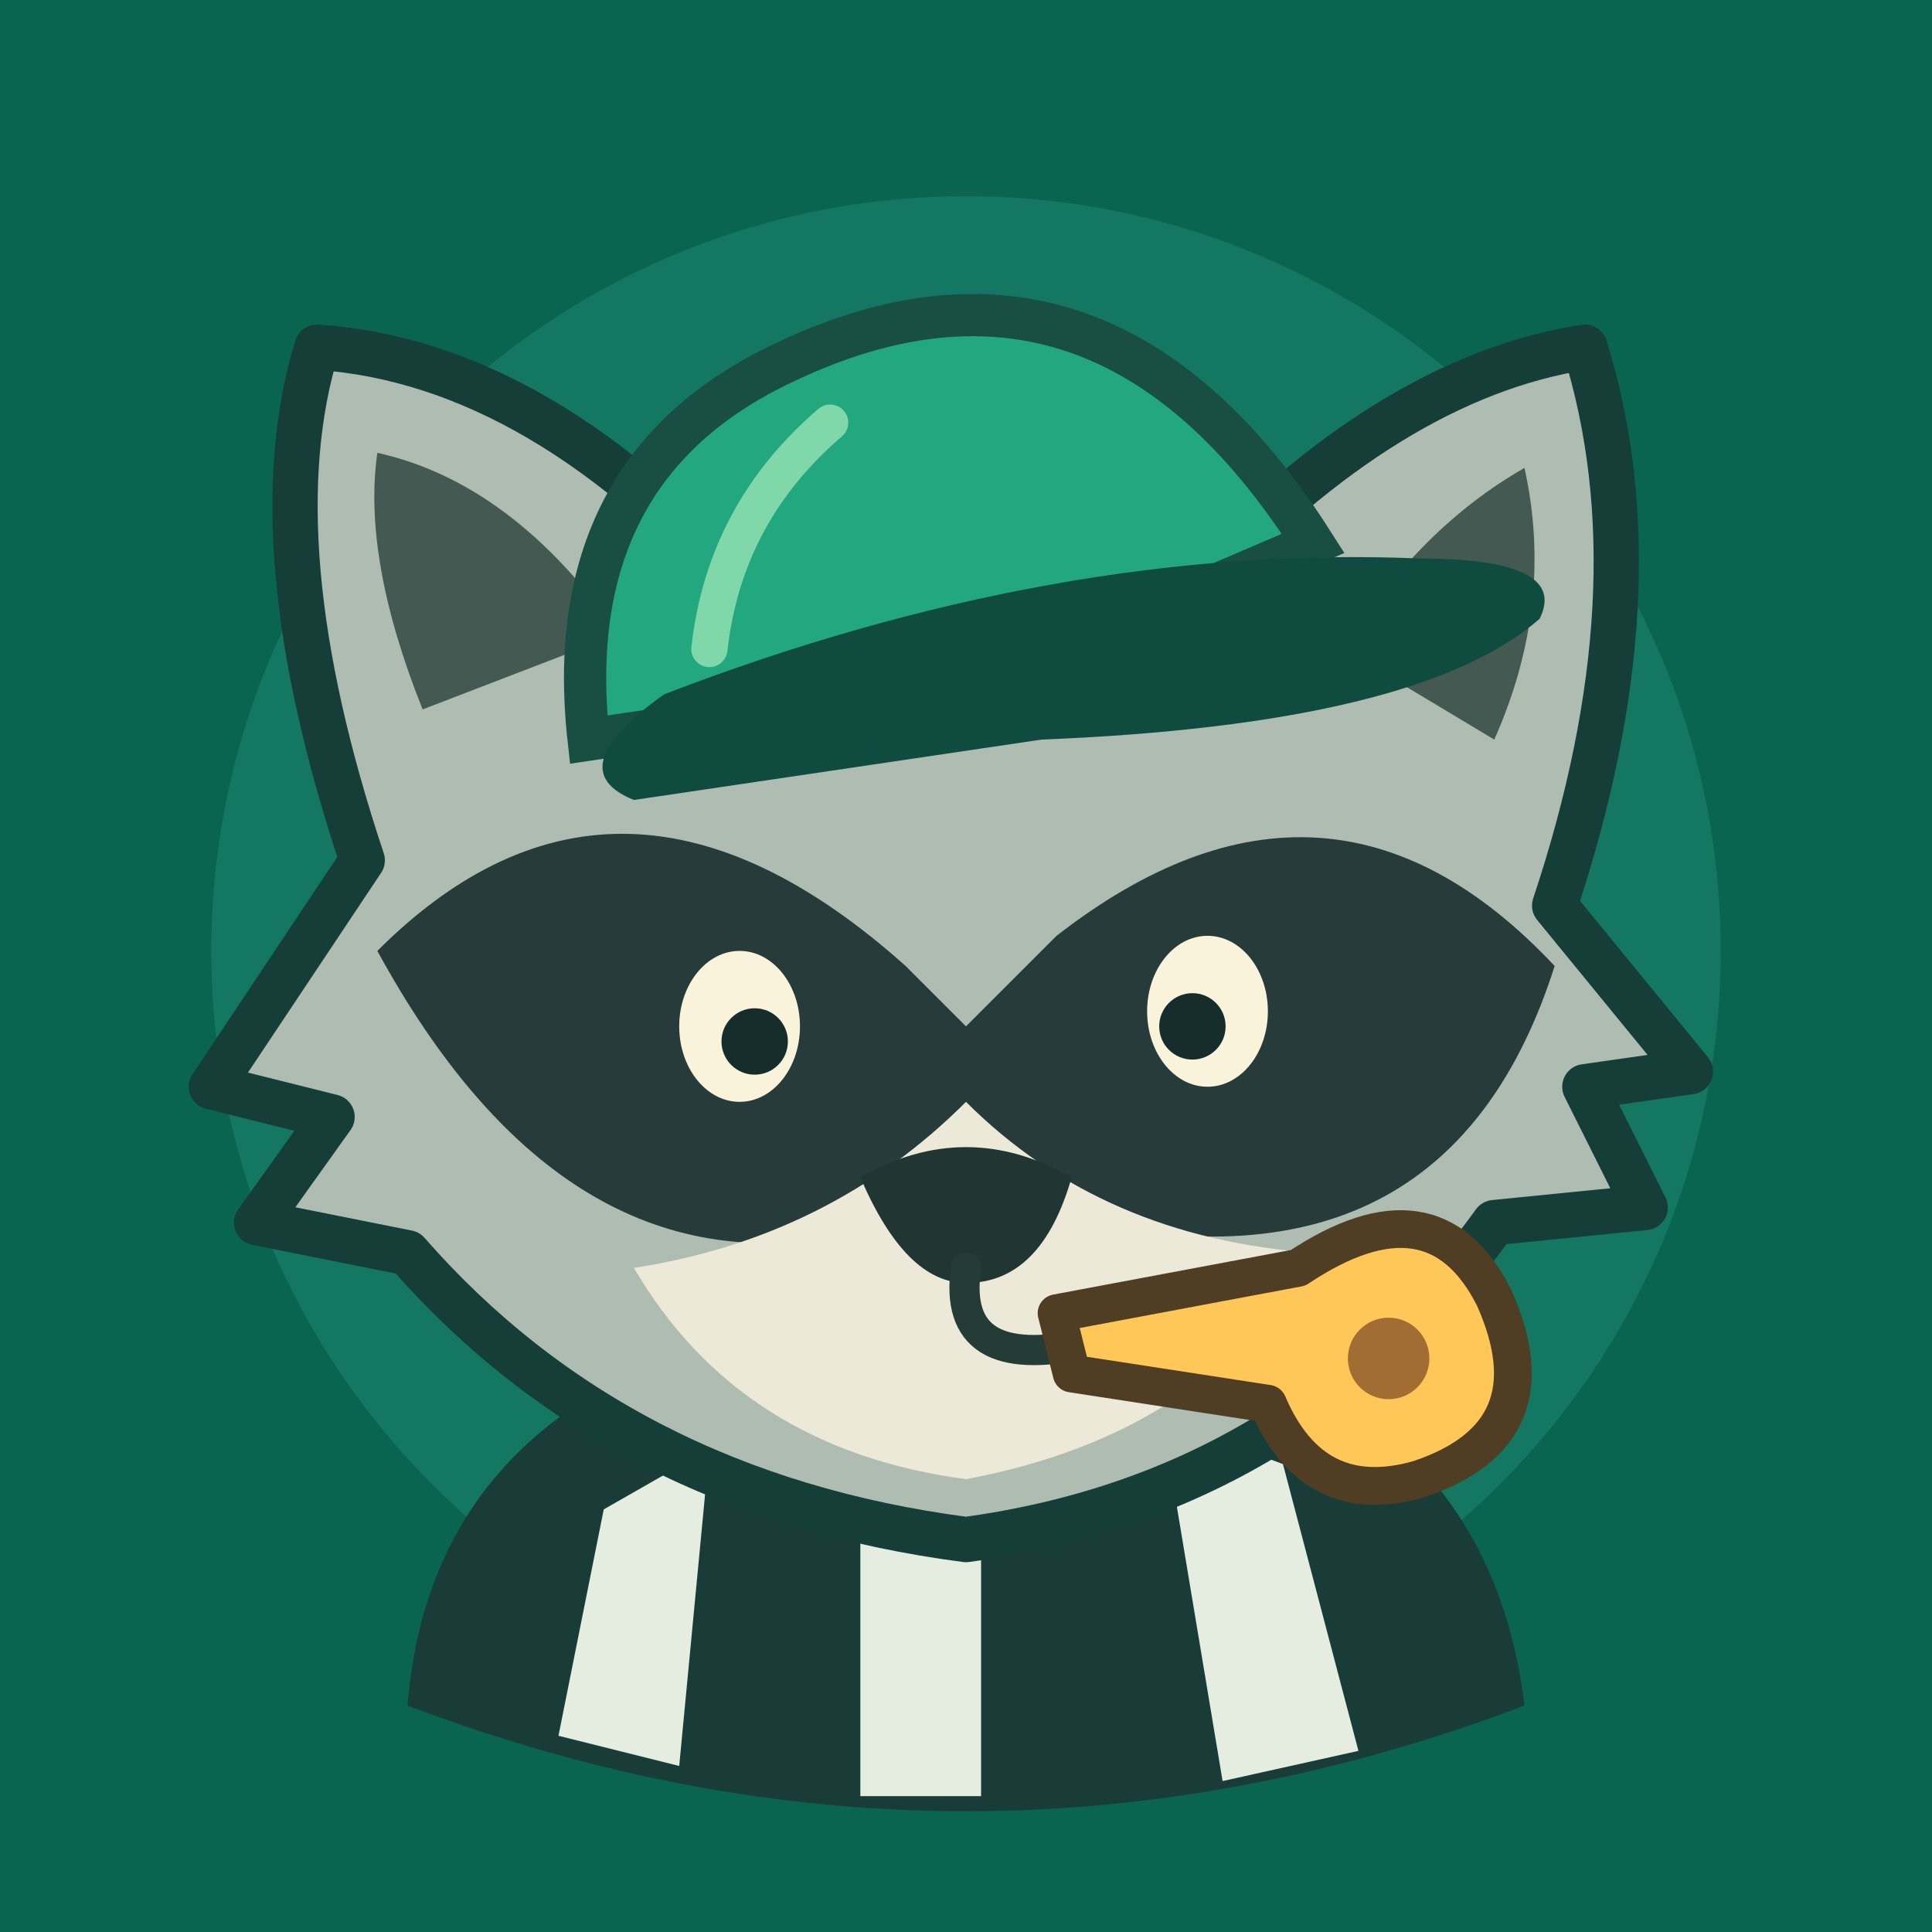
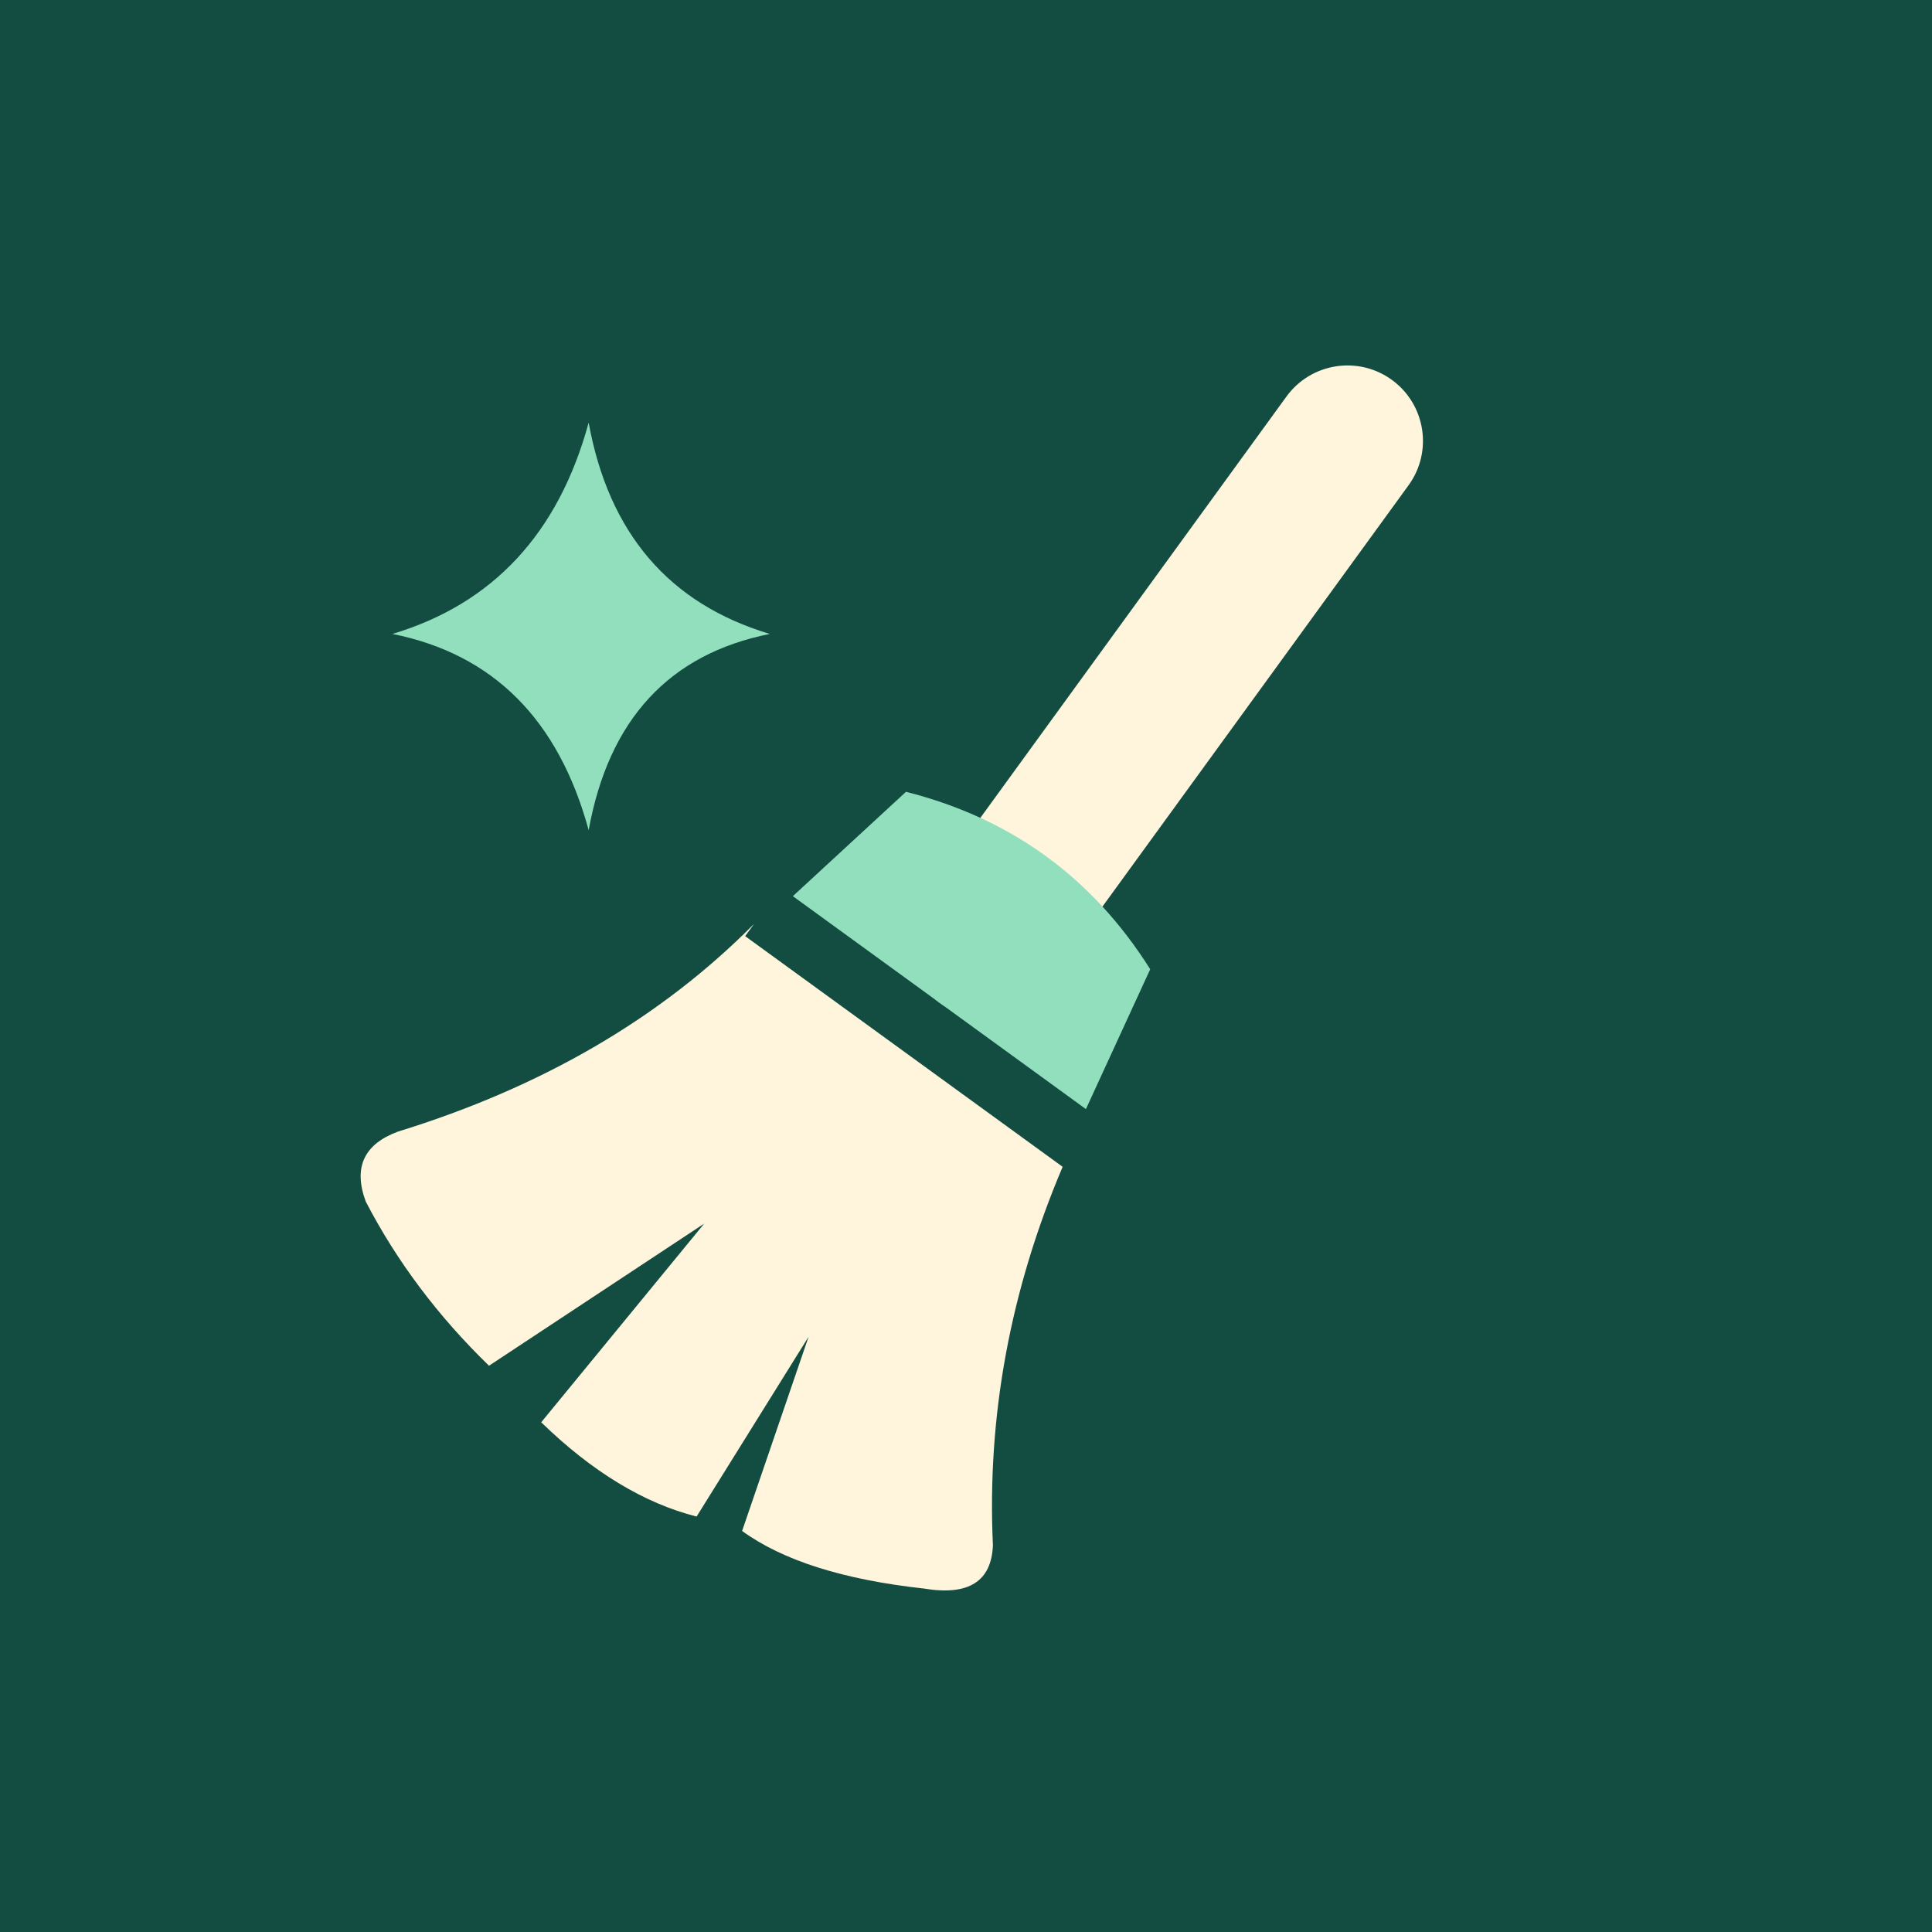
<svg xmlns="http://www.w3.org/2000/svg" viewBox="0 0 128 128">
-   <rect width="128" height="128" fill="#096550" />
-   <circle cx="64" cy="63" r="50" fill="#147761" />
-   <path d="M27 113q2-25 37-27 34 2 37 27-37 14-74 0Z" fill="#193c39" />
-   <path d="m40 100 7-4-2 21-8-2zm17-8h8v27h-8zm20 2 8 3 5 19-9 2Z" fill="#e4ede0" />
-   <path d="M24 57q-7-21-3-34 15 1 29 17 15-7 29-1 13-14 26-16 5 16-2 37l9 11-7 1 4 8-10 1q-13 18-35 21-23-3-37-19l-10-2 5-7-8-2Z" fill="#afbcb1" stroke="#163e39" stroke-width="3" stroke-linejoin="round" />
-   <path d="M28 47q-4-10-3-17 9 2 16 12zm61-4q5-8 12-12 2 9-2 18Z" fill="#455953" />
-   <path d="M25 63q16-16 35 1l4 4 6-6q18-14 33 2-7 22-31 17l-8-6-9 7q-18 3-30-19Z" fill="#273b3a" />
-   <g fill="#faf3db">
-     <ellipse cx="49" cy="68" rx="4" ry="5" />
-     <ellipse cx="80" cy="67" rx="4" ry="5" />
+   <rect width="128" height="128" fill="#134d42" />
+   <g transform="rotate(36 64 64)">
+     <rect x="59" y="16" width="10" height="51" rx="5" fill="#fff5dc" />
+     <path d="M54 57q10-4 20 0l2 10H52Z" fill="#91dfbd" />
+     <path d="M51 71h26q3 13 11 23 2 3-2 5-7 4-12 4l-4-13 1 14q-5 2-12 1l1-17-6 16q-7-1-13-4-3-2-1-5 9-12 11-25Z" fill="#fff5dc" />
  </g>
-   <g fill="#172d2c">
-     <circle cx="50" cy="69" r="2.2" />
-     <circle cx="79" cy="68" r="2.2" />
-   </g>
-   <path d="M42 84q13-2 22-11 9 9 23 10-7 12-23 15-15-2-22-14Z" fill="#ece9d8" />
-   <path d="M57 78q7-4 14 0-2 7-7 7-4 0-7-7Z" fill="#213533" />
-   <path d="M64 84q-1 7 8 5" fill="none" stroke="#253c36" stroke-width="2" stroke-linecap="round" />
-   <path d="m70 87 16-3q9-6 13 2 4 9-5 12-7 2-10-5l-13-2Z" fill="#ffc758" stroke="#503e24" stroke-width="2.5" stroke-linejoin="round" />
-   <circle cx="92" cy="90" r="2.7" fill="#a16d32" />
-   <path d="M39 49q-2-18 13-25 21-10 35 12l-21 9Z" fill="#23a77f" stroke="#194f42" stroke-width="2.8" />
-   <path d="M44 46q26-10 50-9 10 0 8 4-8 7-33 8l-27 4q-5-2 2-7Z" fill="#104b40" />
-   <path d="M55 28q-7 6-8 15" fill="none" stroke="#80d7aa" stroke-width="2.4" stroke-linecap="round" />
+   <path d="M39 28q2 11 12 14-10 2-12 13-3-11-13-13 10-3 13-14Z" fill="#91dfbd" />
</svg>
